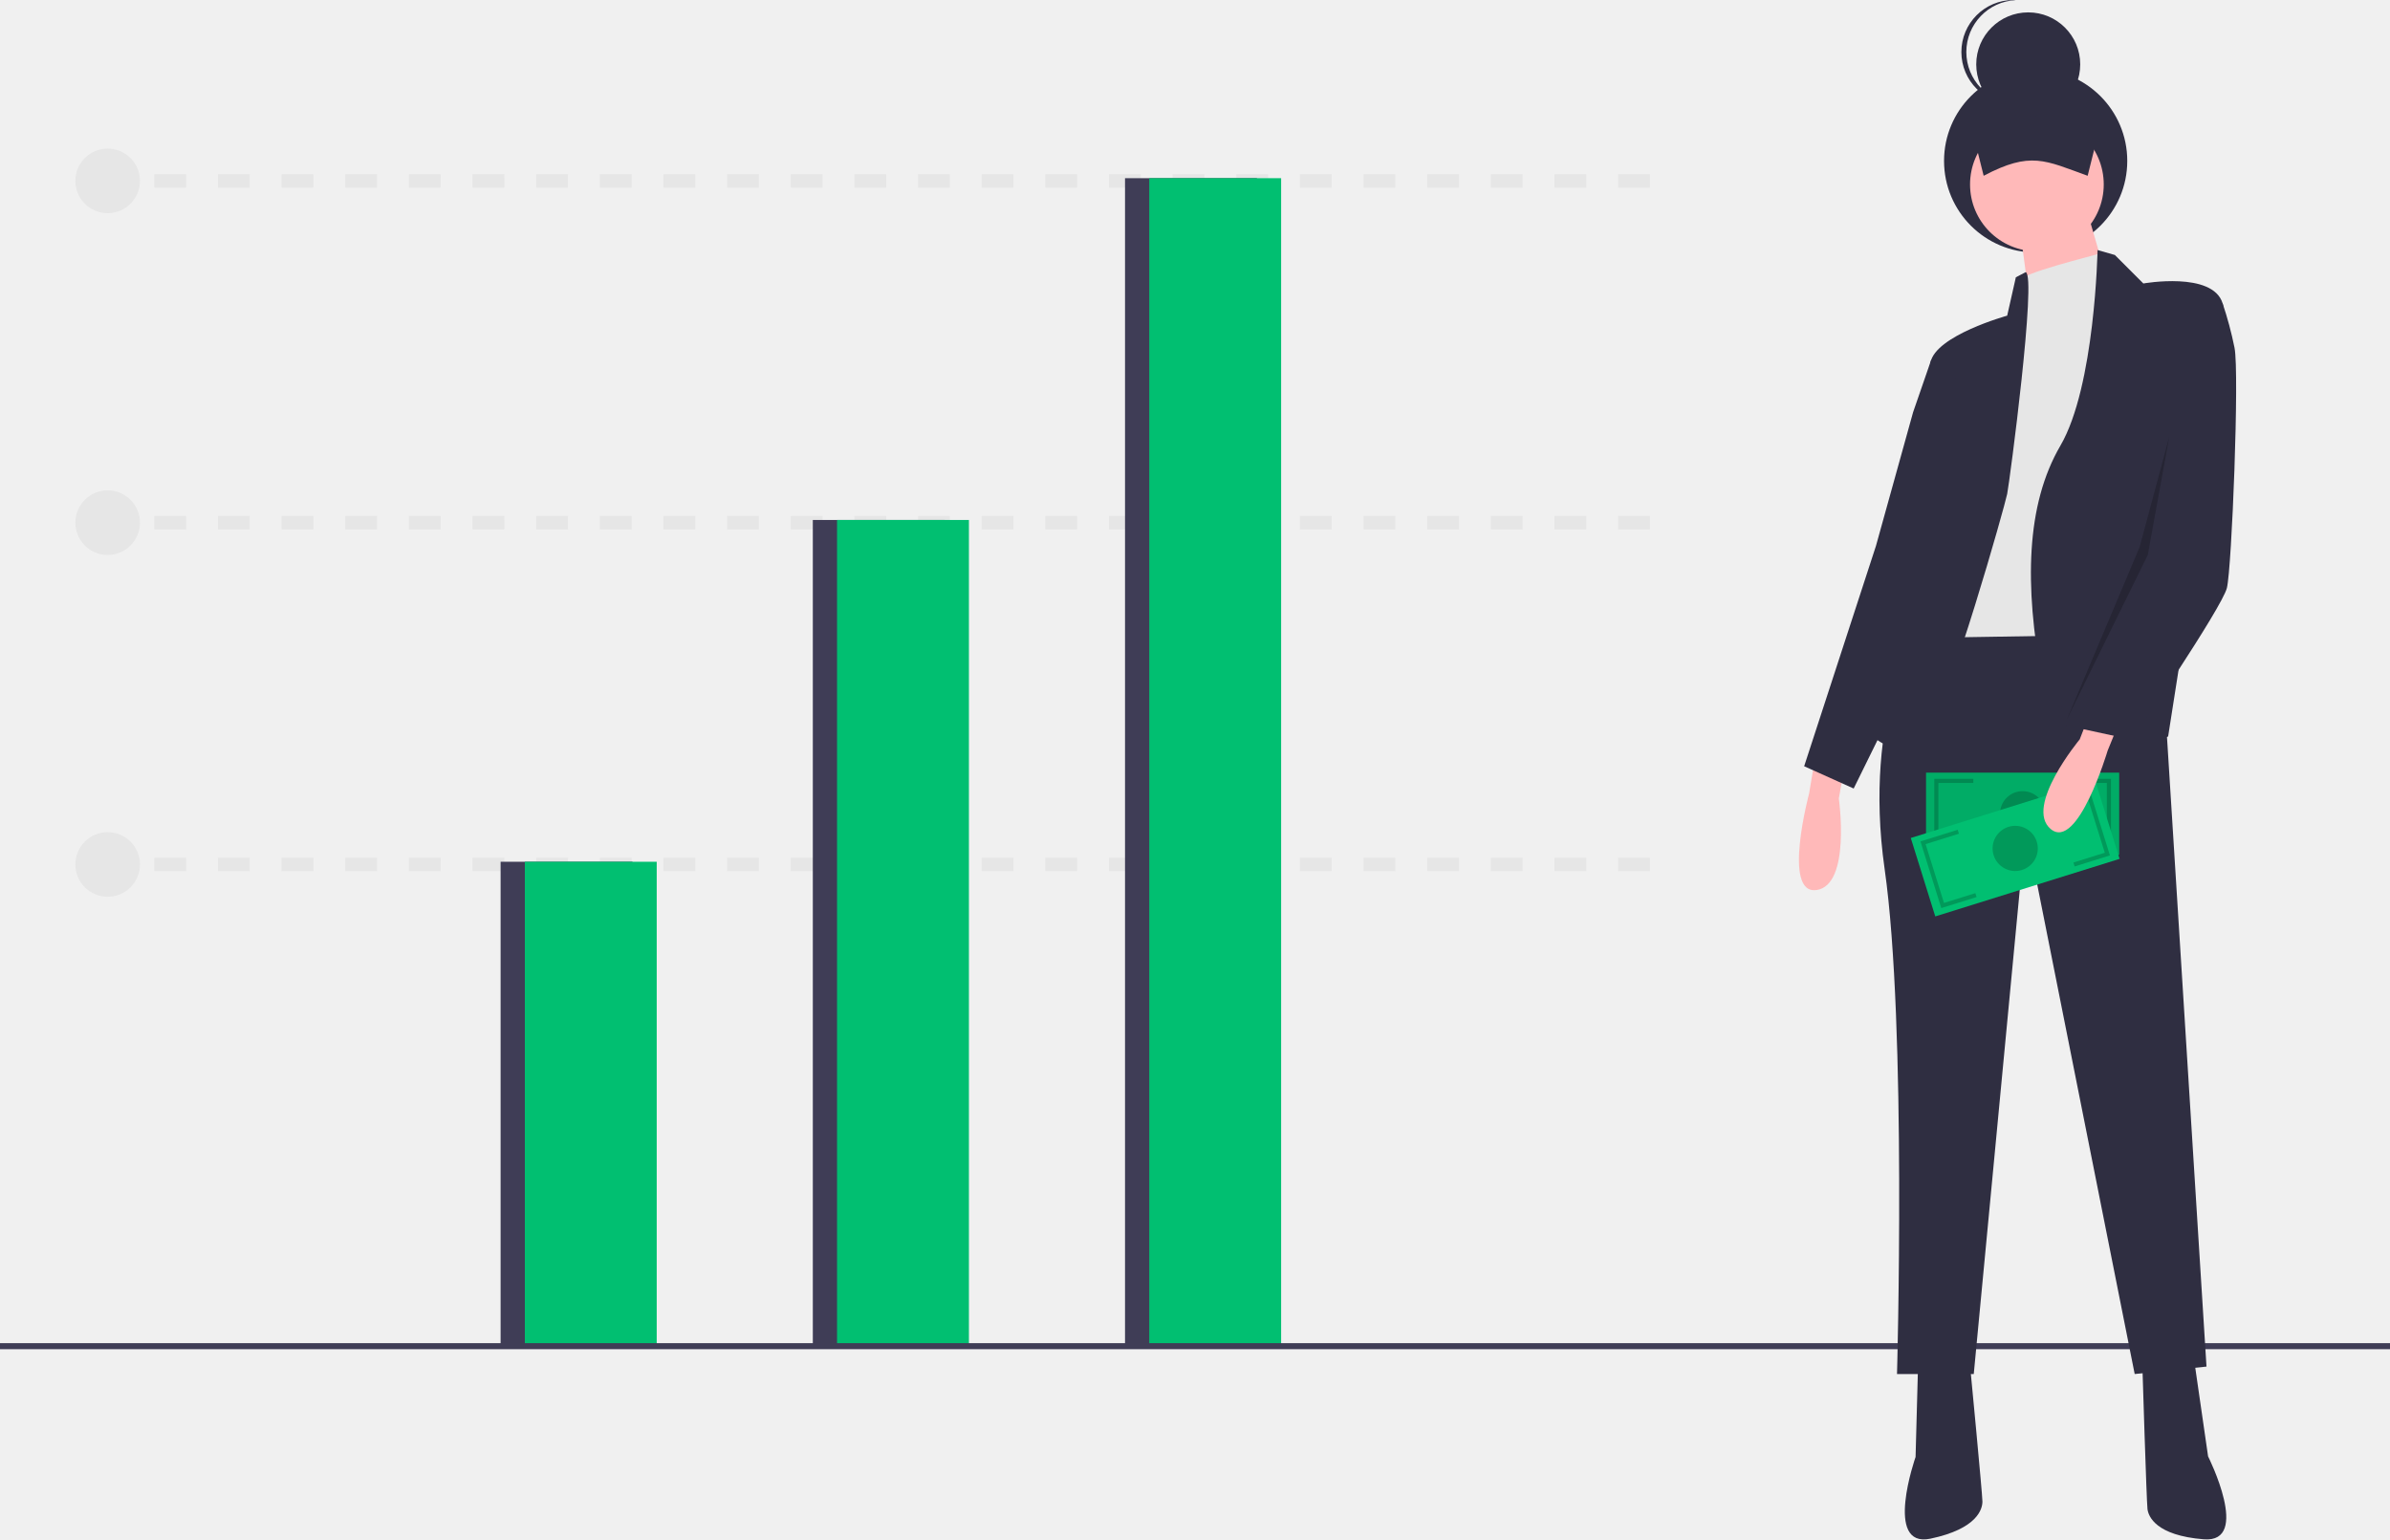
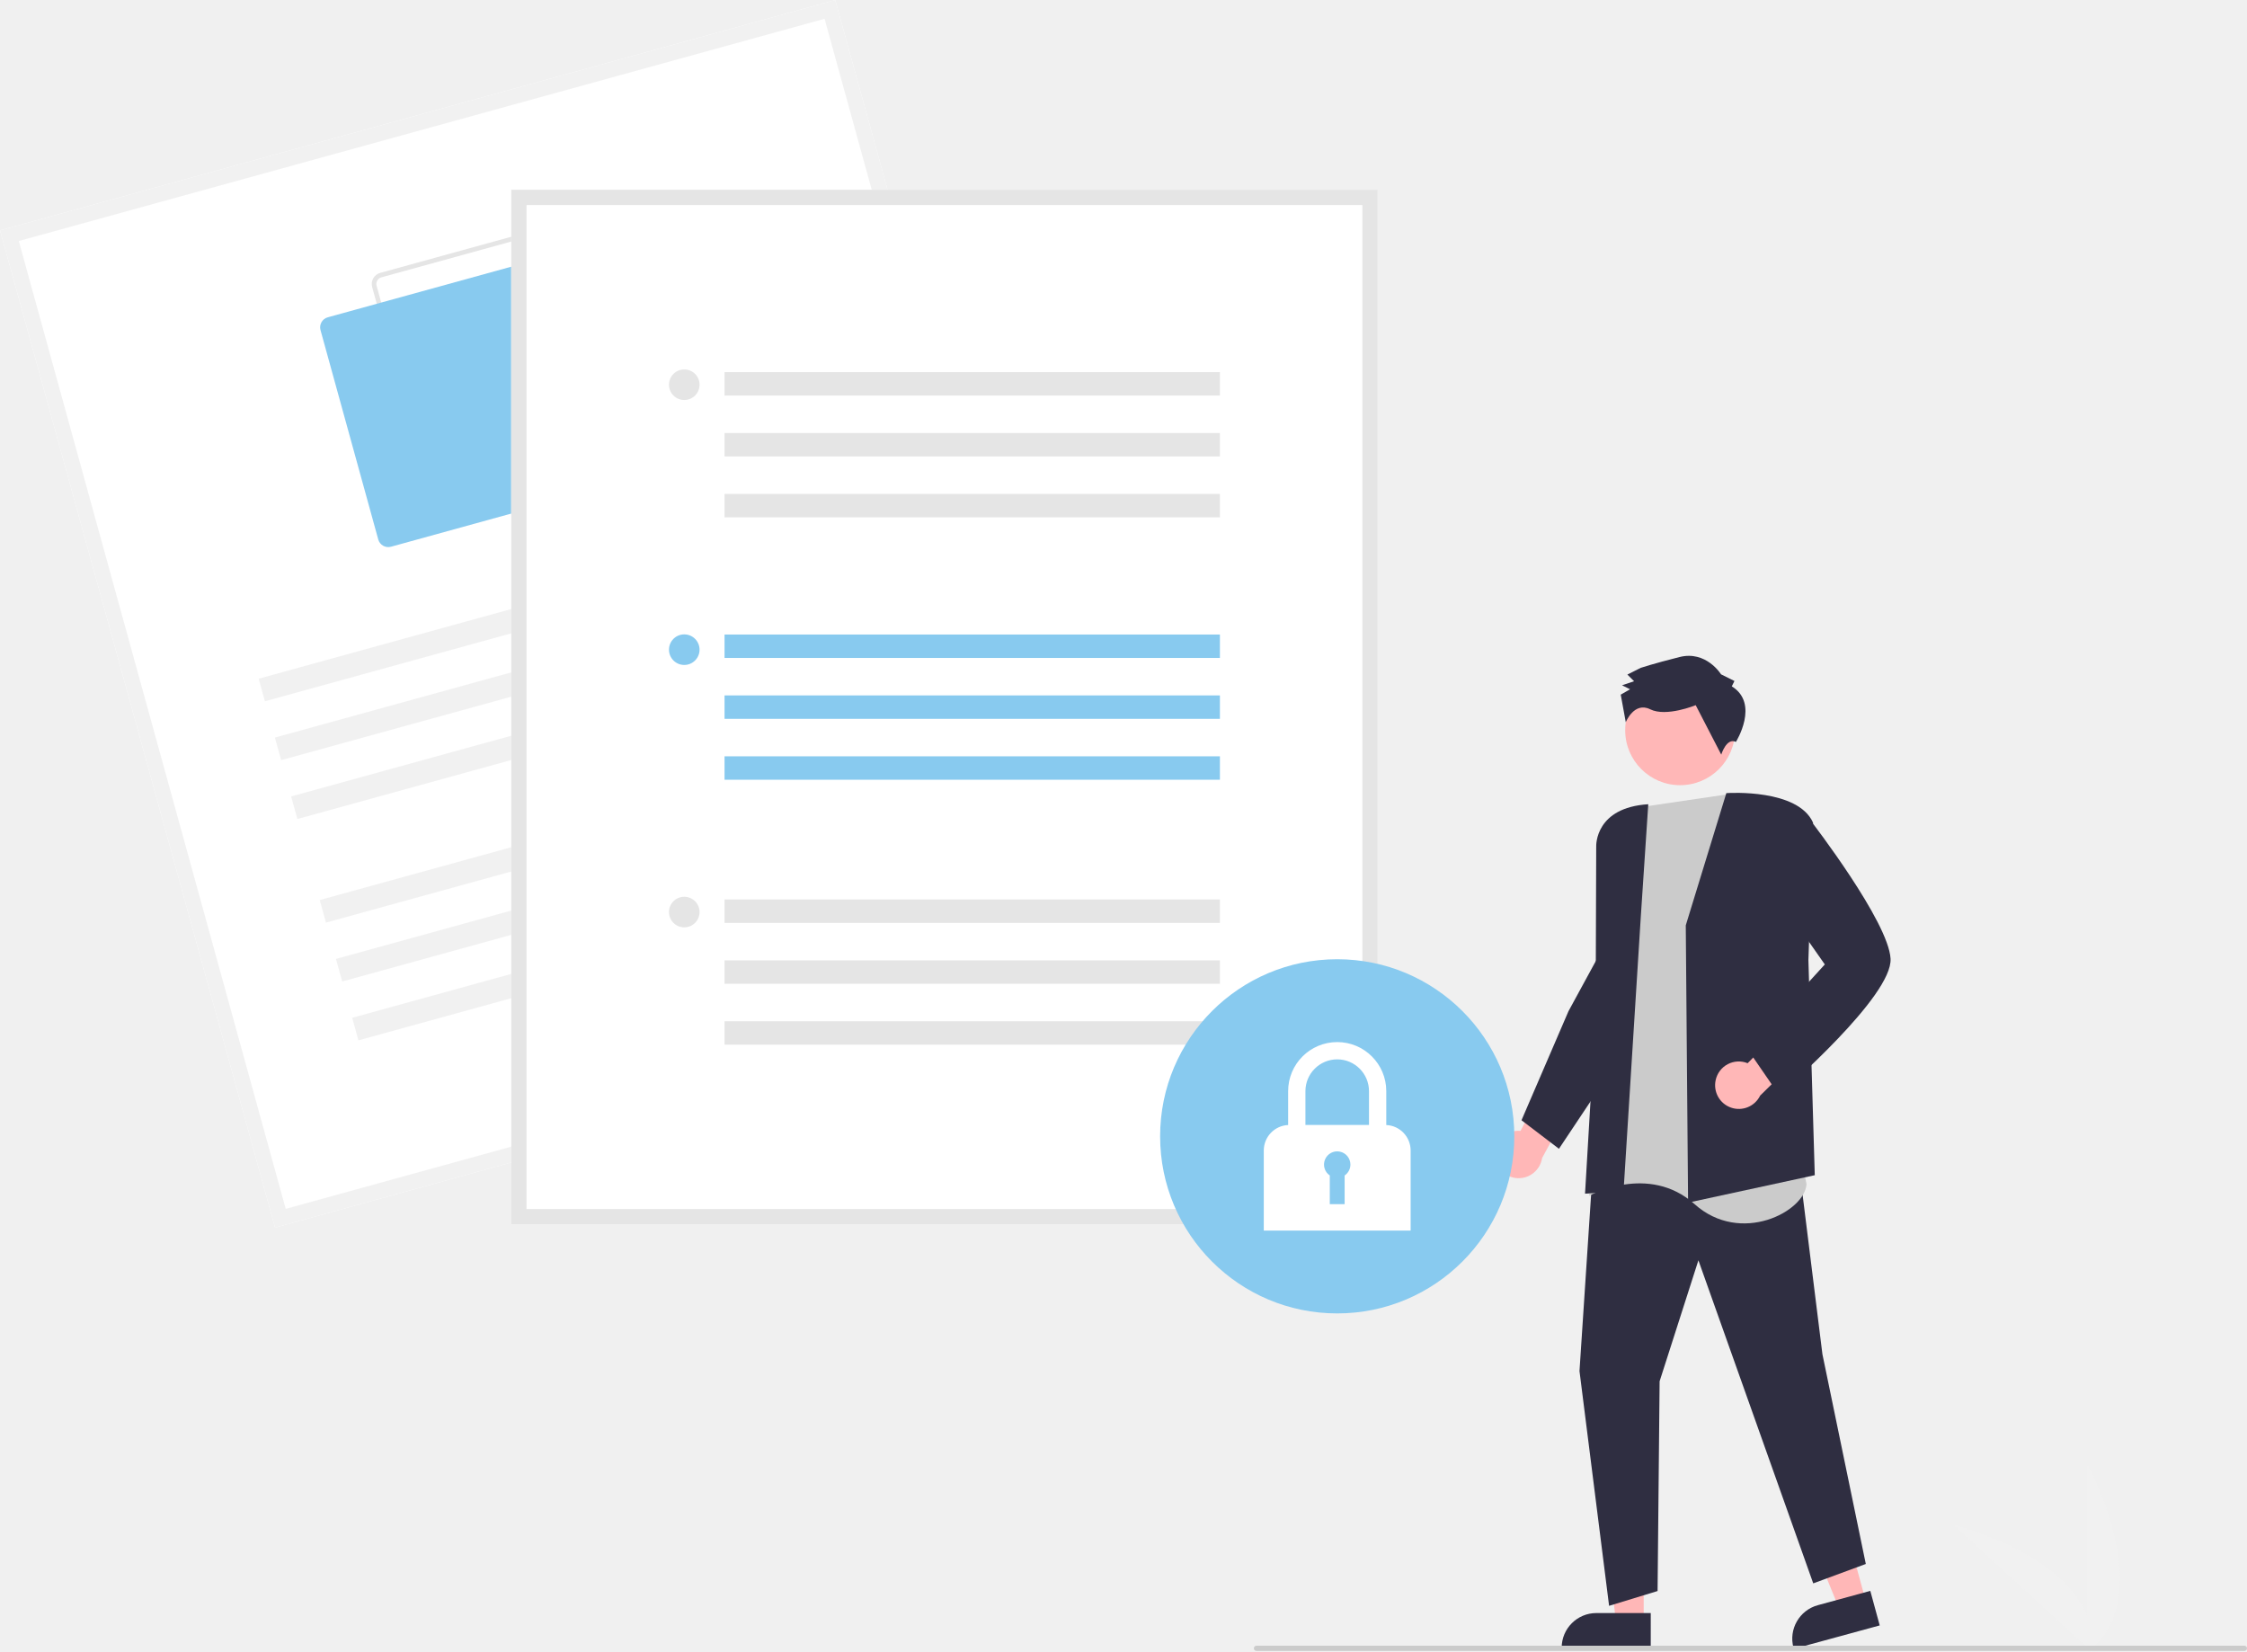
- <svg xmlns="http://www.w3.org/2000/svg" id="b56ce292-c2ef-482a-b84e-c8d73988b32f" data-name="Layer 1" width="888" height="572.011" viewBox="0 0 888 572.011">
-   <rect x="39.5" y="318.709" width="6" height="5" fill="#e6e6e6" />
-   <path d="M769.029,487.703H757.206v-5H769.029Zm-23.646,0H733.559v-5h11.824Zm-23.647,0H709.912v-5h11.823Zm-23.646,0H686.265v-5h11.824Zm-23.647,0H662.618v-5h11.823Zm-23.647,0H638.971v-5H650.794Zm-23.646,0H615.324v-5h11.823Zm-23.647,0H591.677v-5H603.5Zm-23.647,0H568.03v-5H579.853Zm-23.647,0H544.382v-5h11.824Zm-23.647,0H520.735v-5h11.824Zm-23.647,0H497.088v-5h11.824Zm-23.647,0H473.441v-5h11.824Zm-23.647,0H449.794v-5h11.823Zm-23.647,0H426.147v-5H437.971Zm-23.647,0H402.5v-5h11.824Zm-23.647,0H378.853v-5h11.824Zm-23.647,0H355.206v-5h11.824Zm-23.647,0H331.559v-5h11.823Zm-23.647,0H307.912v-5h11.823Zm-23.647,0H284.265v-5h11.823Zm-23.647,0H260.618v-5h11.824Zm-23.647,0H236.971v-5h11.824Zm-23.647,0H213.324v-5h11.824Z" transform="translate(-156 -163.9944)" fill="#e6e6e6" />
-   <rect x="39.5" y="191.709" width="6" height="5" fill="#e6e6e6" />
-   <path d="M769.029,360.703H757.206v-5H769.029Zm-23.646,0H733.559v-5h11.824Zm-23.647,0H709.912v-5h11.823Zm-23.646,0H686.265v-5h11.824Zm-23.647,0H662.618v-5h11.823Zm-23.647,0H638.971v-5H650.794Zm-23.646,0H615.324v-5h11.823Zm-23.647,0H591.677v-5H603.5Zm-23.647,0H568.03v-5H579.853Zm-23.647,0H544.382v-5h11.824Zm-23.647,0H520.735v-5h11.824Zm-23.647,0H497.088v-5h11.824Zm-23.647,0H473.441v-5h11.824Zm-23.647,0H449.794v-5h11.823Zm-23.647,0H426.147v-5H437.971Zm-23.647,0H402.5v-5h11.824Zm-23.647,0H378.853v-5h11.824Zm-23.647,0H355.206v-5h11.824Zm-23.647,0H331.559v-5h11.823Zm-23.647,0H307.912v-5h11.823Zm-23.647,0H284.265v-5h11.823Zm-23.647,0H260.618v-5h11.824Zm-23.647,0H236.971v-5h11.824Zm-23.647,0H213.324v-5h11.824Z" transform="translate(-156 -163.9944)" fill="#e6e6e6" />
-   <rect x="39.5" y="64.709" width="6" height="5" fill="#e6e6e6" />
-   <path d="M769.029,233.703H757.206v-5H769.029Zm-23.646,0H733.559v-5h11.824Zm-23.647,0H709.912v-5h11.823Zm-23.646,0H686.265v-5h11.824Zm-23.647,0H662.618v-5h11.823Zm-23.647,0H638.971v-5H650.794Zm-23.646,0H615.324v-5h11.823Zm-23.647,0H591.677v-5H603.5Zm-23.647,0H568.03v-5H579.853Zm-23.647,0H544.382v-5h11.824Zm-23.647,0H520.735v-5h11.824Zm-23.647,0H497.088v-5h11.824Zm-23.647,0H473.441v-5h11.824Zm-23.647,0H449.794v-5h11.823Zm-23.647,0H426.147v-5H437.971Zm-23.647,0H402.5v-5h11.824Zm-23.647,0H378.853v-5h11.824Zm-23.647,0H355.206v-5h11.824Zm-23.647,0H331.559v-5h11.823Zm-23.647,0H307.912v-5h11.823Zm-23.647,0H284.265v-5h11.823Zm-23.647,0H260.618v-5h11.824Zm-23.647,0H236.971v-5h11.824Zm-23.647,0H213.324v-5h11.824Z" transform="translate(-156 -163.9944)" fill="#e6e6e6" />
-   <rect x="186" y="320.209" width="49" height="180" fill="#3f3d56" />
-   <rect x="195" y="320.209" width="49" height="180" fill="#01bf71" />
-   <rect x="302" y="193.209" width="49" height="307" fill="#3f3d56" />
-   <rect x="311" y="193.209" width="49" height="307" fill="#01bf71" />
-   <rect x="418" y="66.209" width="49" height="434" fill="#3f3d56" />
-   <rect x="427" y="66.209" width="49" height="434" fill="#01bf71" />
-   <circle cx="40" cy="67.209" r="12" fill="#e6e6e6" />
-   <circle cx="40" cy="194.209" r="12" fill="#e6e6e6" />
-   <circle cx="40" cy="321.209" r="12" fill="#e6e6e6" />
-   <rect y="499.088" width="888" height="2.241" fill="#3f3d56" />
-   <circle cx="756.344" cy="59.795" r="34.037" fill="#2f2e41" />
-   <path d="M830.011,447.791l-1.84,11.039s-10.119,37.717,2.76,35.877,8.279-34.037,8.279-34.037L841.05,450.551Z" transform="translate(-156 -163.9944)" fill="#ffb9b9" />
-   <path d="M943.622,395.815H869.108s-21.158,33.117-12.879,91.073,4.6,187.665,4.6,187.665H889.346l19.318-203.303,40.477,203.303,26.678-2.76L961.1,437.212Z" transform="translate(-156 -163.9944)" fill="#2f2e41" />
-   <path d="M868.648,671.333l-.92,34.037s-11.959,34.037,5.52,30.358,19.318-11.039,19.318-13.799-4.6-50.596-4.6-50.596Z" transform="translate(-156 -163.9944)" fill="#2f2e41" />
-   <path d="M971.144,668.747l5.267,36.4s16.215,32.228-1.591,30.814-20.572-8.477-20.925-11.214-1.911-53.528-1.911-53.528Z" transform="translate(-156 -163.9944)" fill="#2f2e41" />
-   <circle cx="756.804" cy="68.534" r="24.838" fill="#ffb9b9" />
-   <polygon points="775.663 79.114 785.782 114.071 765.543 134.309 754.504 114.991 750.825 87.393 775.663 79.114" fill="#ffb9b9" />
-   <path d="M940.402,266.566s-1.354-9.279-4.357-8.319-29.68,7.399-29.68,10.159v11.959l-22.078,85.553-5.52,34.957,57.955-.92,9.199-121.43Z" transform="translate(-156 -163.9944)" fill="#e6e6e6" />
-   <path d="M935.342,256.907l6.439,1.84,10.579,10.579s25.758-4.6,29.438,7.359S961.56,437.672,961.56,437.672s-40.477,13.799-46.916-21.158-5.98-64.855,6.899-86.933S935.342,256.907,935.342,256.907Z" transform="translate(-156 -163.9944)" fill="#2f2e41" />
-   <path d="M908.655,265.116l-3.67,1.91L901.765,281.285s-26.678,7.359-28.518,17.479.92,65.315.92,65.315-25.758,52.436-21.158,74.514c0,0,11.039,9.199,19.318-2.76s28.518-83.713,29.438-88.313S912.785,266.425,908.655,265.116Z" transform="translate(-156 -163.9944)" fill="#2f2e41" />
-   <polygon points="727.367 131.089 717.516 133.76 710.808 153.167 697.009 202.843 670.331 284.717 688.73 292.996 718.167 233.201 727.367 131.089" fill="#2f2e41" />
-   <path d="M931.663,229.309c-15.816-5.705-21.167-9.209-38.637,0l-6.439-25.758H938.102Z" transform="translate(-156 -163.9944)" fill="#2f2e41" />
-   <circle cx="753.584" cy="23.918" r="19.318" fill="#2f2e41" />
-   <path d="M886.586,183.313a19.302,19.302,0,0,1,18.398-19.272c-.307-.014-.609-.046-.92-.046a19.318,19.318,0,1,0,0,38.637c.311,0,.613-.032.92-.046A19.302,19.302,0,0,1,886.586,183.313Z" transform="translate(-156 -163.9944)" fill="#2f2e41" />
-   <rect x="715.625" y="287.107" width="71.754" height="30.534" fill="#01bf71" />
-   <rect x="715.625" y="287.107" width="71.754" height="30.534" opacity="0.1" />
-   <circle cx="751.502" cy="302.374" r="8.397" opacity="0.2" />
-   <polygon points="732.419 315.351 718.679 315.351 718.679 289.397 733.182 289.397 733.182 290.924 720.205 290.924 720.205 313.824 732.419 313.824 732.419 315.351" opacity="0.2" />
-   <polygon points="784.326 315.351 770.586 315.351 770.586 313.824 782.799 313.824 782.799 290.924 769.823 290.924 769.823 289.397 784.326 289.397 784.326 315.351" opacity="0.2" />
-   <rect x="868.866" y="463.98" width="71.754" height="30.534" transform="translate(-257.7223 127.4617) rotate(-17.34142)" fill="#01bf71" />
-   <circle cx="748.743" cy="315.253" r="8.397" opacity="0.2" />
-   <polygon points="734.394 333.328 721.279 337.423 713.543 312.65 727.387 308.327 727.842 309.784 715.455 313.652 722.281 335.511 733.939 331.871 734.394 333.328" opacity="0.2" />
-   <polygon points="783.942 317.856 770.827 321.952 770.372 320.494 782.03 316.854 775.204 294.995 762.817 298.863 762.362 297.405 776.206 293.082 783.942 317.856" opacity="0.2" />
-   <path d="M943.296,432.566l-4.211,10.369s-11.122,37.433-21.132,29.124S928.716,438.724,928.716,438.724l3.73-9.585Z" transform="translate(-156 -163.9944)" fill="#ffb9b9" />
-   <path d="M968.919,279.445l12.879-2.76a134.89,134.89,0,0,1,4.439,16.559c1.84,9.199-1,81.873-2.84,89.233s-35.199,56.395-35.199,56.395l-30.021-6.513,43.382-65.52Z" transform="translate(-156 -163.9944)" fill="#2f2e41" />
-   <polygon points="806 162.209 798 206.209 768 267.209 795 203.209 806 162.209" opacity="0.2" />
+ <svg xmlns="http://www.w3.org/2000/svg" data-name="Layer 1" width="866.524" height="637.056" viewBox="0 0 866.524 637.056">
+   <path d="M971.738,768.528v-72.34S999.93,747.474,971.738,768.528Z" transform="translate(-166.7382 -131.4719)" fill="#f1f1f1" />
+   <path d="M973.48,768.515,920.19,719.594S977.035,733.51,973.48,768.515Z" transform="translate(-166.7382 -131.4719)" fill="#f1f1f1" />
+   <path d="M743.266,577.442a9.095,9.095,0,0,1,9.851-9.872l9.607-18.431,12.624,3.106-13.932,25.838a9.145,9.145,0,0,1-18.15-.641Z" transform="translate(-166.7382 -131.4719)" fill="#ffb7b7" />
+   <polygon points="633.871 625.527 623.218 625.526 618.15 584.437 633.873 584.438 633.871 625.527" fill="#ffb7b7" />
+   <path d="M803.326,767.325l-34.349-.001v-.434a13.37,13.37,0,0,1,13.37-13.369h.001l20.979.001Z" transform="translate(-166.7382 -131.4719)" fill="#2f2e41" />
+   <polygon points="719.549 617.569 709.271 620.371 693.57 582.063 708.739 577.927 719.549 617.569" fill="#ffb7b7" />
+   <path d="M891.625,758.288,858.486,767.325l-.114-.419a13.37,13.37,0,0,1,9.381-16.416l.001-0L887.993,744.97Z" transform="translate(-166.7382 -131.4719)" fill="#2f2e41" />
+   <polygon points="614.423 448.033 609.109 528.727 620.524 619.261 639.221 613.554 640.009 532.663 654.966 486.018 699.25 610.602 719.521 603.123 702.792 522.232 693.345 446.262 614.423 448.033" fill="#2f2e41" />
+   <path d="M832.823,437.806,801.337,442.449,789.994,453.667l-3.522,40.307,2.187,35.702-9.119,62.959s22.93-12.729,40.701,3.205,42.635,2.816,43.147-7.784Z" transform="translate(-166.7382 -131.4719)" fill="#cbcbcb" />
+   <path d="M816.834,488.357l-0-.045,15.641-50.984.202-.013c1.113-.072,27.337-1.618,33.202,11.33l.028.062-1.782,52.983,2.454,82.979-48.501,10.505-.353.077Z" transform="translate(-166.7382 -131.4719)" fill="#2f2e41" />
+   <path d="M799.501,484.833l2.869-43.221c-20.407,1.269-20.099,15.738-20.076,16.369l-.223,64.65-4.087,69.164,14.86-1.114Z" transform="translate(-166.7382 -131.4719)" fill="#2f2e41" />
+   <path d="M753.485,563.477l18.117-42.047L784.248,498.208l6.602,41.889-22.922,34.384Z" transform="translate(-166.7382 -131.4719)" fill="#2f2e41" />
+   <path d="M828.36,548.006a9.095,9.095,0,0,1,12.325-6.526l14.616-14.777,11.146,6.692L845.514,553.973A9.145,9.145,0,0,1,828.36,548.006Z" transform="translate(-166.7382 -131.4719)" fill="#ffb7b7" />
+   <path d="M840.651,536.085,870.452,503.393,850.726,475.244l2.03-13.762L864.383,447.12l.227.293c1.239,1.604,30.362,39.439,31.198,53.763.839,14.376-41.021,50.742-42.803,52.282l-.248.214Z" transform="translate(-166.7382 -131.4719)" fill="#2f2e41" />
+   <circle cx="647.916" cy="281.612" r="21.181" fill="#ffb7b7" />
+   <path d="M834.576,396.15l1.027-2.067-5.167-2.567s-5.7-9.274-16.014-6.668-14.955,4.166-14.955,4.166l-5.154,2.593,2.587,2.574-4.64,1.56,3.1,1.54-3.607,2.073,1.942,10.628s3.225-8.061,9.425-4.981,17.541-1.592,17.541-1.592l9.853,19.069s2.033-6.684,5.657-4.902C836.171,417.577,845.43,402.831,834.576,396.15Z" transform="translate(-166.7382 -131.4719)" fill="#2f2e41" />
+   <path d="M594.907,516.07,272.805,604.901,166.738,220.303l322.102-88.831Z" transform="translate(-166.7382 -131.4719)" fill="#fff" />
+   <path d="M594.907,516.07,272.805,604.901,166.738,220.303l322.102-88.831ZM276.92,597.651l310.738-85.697-102.932-373.233-310.738,85.697Z" transform="translate(-166.7382 -131.4719)" fill="#f1f1f1" />
+   <path d="M418.744,303.765l-80.741,22.267a4.46,4.46,0,0,1-5.479-3.11l-22.267-80.741a4.46,4.46,0,0,1,3.11-5.479l80.741-22.267a4.46,4.46,0,0,1,5.479,3.11l22.267,80.741A4.46,4.46,0,0,1,418.744,303.765ZM313.841,238.42a2.676,2.676,0,0,0-1.866,3.288l22.267,80.741a2.676,2.676,0,0,0,3.288,1.866l80.741-22.267a2.676,2.676,0,0,0,1.866-3.288l-22.267-80.741a2.676,2.676,0,0,0-3.288-1.866Z" transform="translate(-166.7382 -131.4719)" fill="#e5e5e5" />
+   <path d="M398.277,320.039l-80.741,22.267a4.014,4.014,0,0,1-4.931-2.799L290.337,258.766a4.014,4.014,0,0,1,2.799-4.931l80.741-22.267a4.014,4.014,0,0,1,4.931,2.799l22.267,80.741A4.014,4.014,0,0,1,398.277,320.039Z" transform="translate(-166.7382 -131.4719)" fill="#88caef" />
+   <rect x="263.489" y="361.969" width="233.728" height="9.032" transform="translate(-250.4837 -17.16149) rotate(-15.41811)" fill="#f1f1f1" />
+   <rect x="269.75" y="384.671" width="233.728" height="9.032" transform="translate(-256.294 -14.67996) rotate(-15.41811)" fill="#f1f1f1" />
+   <rect x="276.011" y="407.372" width="233.728" height="9.032" transform="translate(-262.1042 -12.19843) rotate(-15.41811)" fill="#f1f1f1" />
+   <rect x="287.03" y="447.328" width="233.728" height="9.032" transform="translate(-272.3302 -7.83093) rotate(-15.41811)" fill="#f1f1f1" />
+   <rect x="293.291" y="470.03" width="233.728" height="9.032" transform="translate(-278.1405 -5.34939) rotate(-15.41811)" fill="#f1f1f1" />
+   <rect x="299.552" y="492.732" width="233.728" height="9.032" transform="translate(-283.9507 -2.86786) rotate(-15.41811)" fill="#f1f1f1" />
+   <path d="M698.014,603.616H363.887V204.661H698.014Z" transform="translate(-166.7382 -131.4719)" fill="#fff" />
+   <path d="M698.014,603.616H363.887V204.661H698.014Zm-328.233-5.895H692.12V210.555H369.782Z" transform="translate(-166.7382 -131.4719)" fill="#e5e5e5" />
+   <rect x="279.408" y="244.695" width="191.034" height="9.032" fill="#88caef" />
+   <rect x="279.408" y="268.178" width="191.034" height="9.032" fill="#88caef" />
+   <rect x="279.408" y="291.661" width="191.034" height="9.032" fill="#88caef" />
+   <circle cx="263.877" cy="250.534" r="5.895" fill="#88caef" />
+   <rect x="279.408" y="143.505" width="191.034" height="9.032" fill="#e5e5e5" />
+   <rect x="279.408" y="166.989" width="191.034" height="9.032" fill="#e5e5e5" />
+   <rect x="279.408" y="190.472" width="191.034" height="9.032" fill="#e5e5e5" />
+   <circle cx="263.877" cy="148.362" r="5.895" fill="#e5e5e5" />
+   <rect x="279.408" y="346.867" width="191.034" height="9.032" fill="#e5e5e5" />
+   <rect x="279.408" y="370.35" width="191.034" height="9.032" fill="#e5e5e5" />
+   <rect x="279.408" y="393.833" width="191.034" height="9.032" fill="#e5e5e5" />
+   <circle cx="263.877" cy="351.723" r="5.895" fill="#e5e5e5" />
+   <circle cx="515.677" cy="438.205" r="68.293" fill="#88caef" />
+   <path d="M701.336,565.32V552.253a18.921,18.921,0,1,0-37.842,0v13.067a9.838,9.838,0,0,0-9.396,9.823v30.879h56.634V575.144A9.838,9.838,0,0,0,701.336,565.32ZM682.415,539.994a12.273,12.273,0,0,1,12.258,12.259v13.044H670.157V552.253A12.273,12.273,0,0,1,682.415,539.994Z" transform="translate(-166.7382 -131.4719)" fill="#fff" />
+   <path d="M687.506,580.569a5.091,5.091,0,1,0-7.954,4.207v11.065H685.278v-11.065A5.084,5.084,0,0,0,687.506,580.569Z" transform="translate(-166.7382 -131.4719)" fill="#88caef" />
+   <path d="M1032.262,768.122h-381a1,1,0,0,1,0-2h381a1,1,0,0,1,0,2Z" transform="translate(-166.7382 -131.4719)" fill="#cbcbcb" />
</svg>
